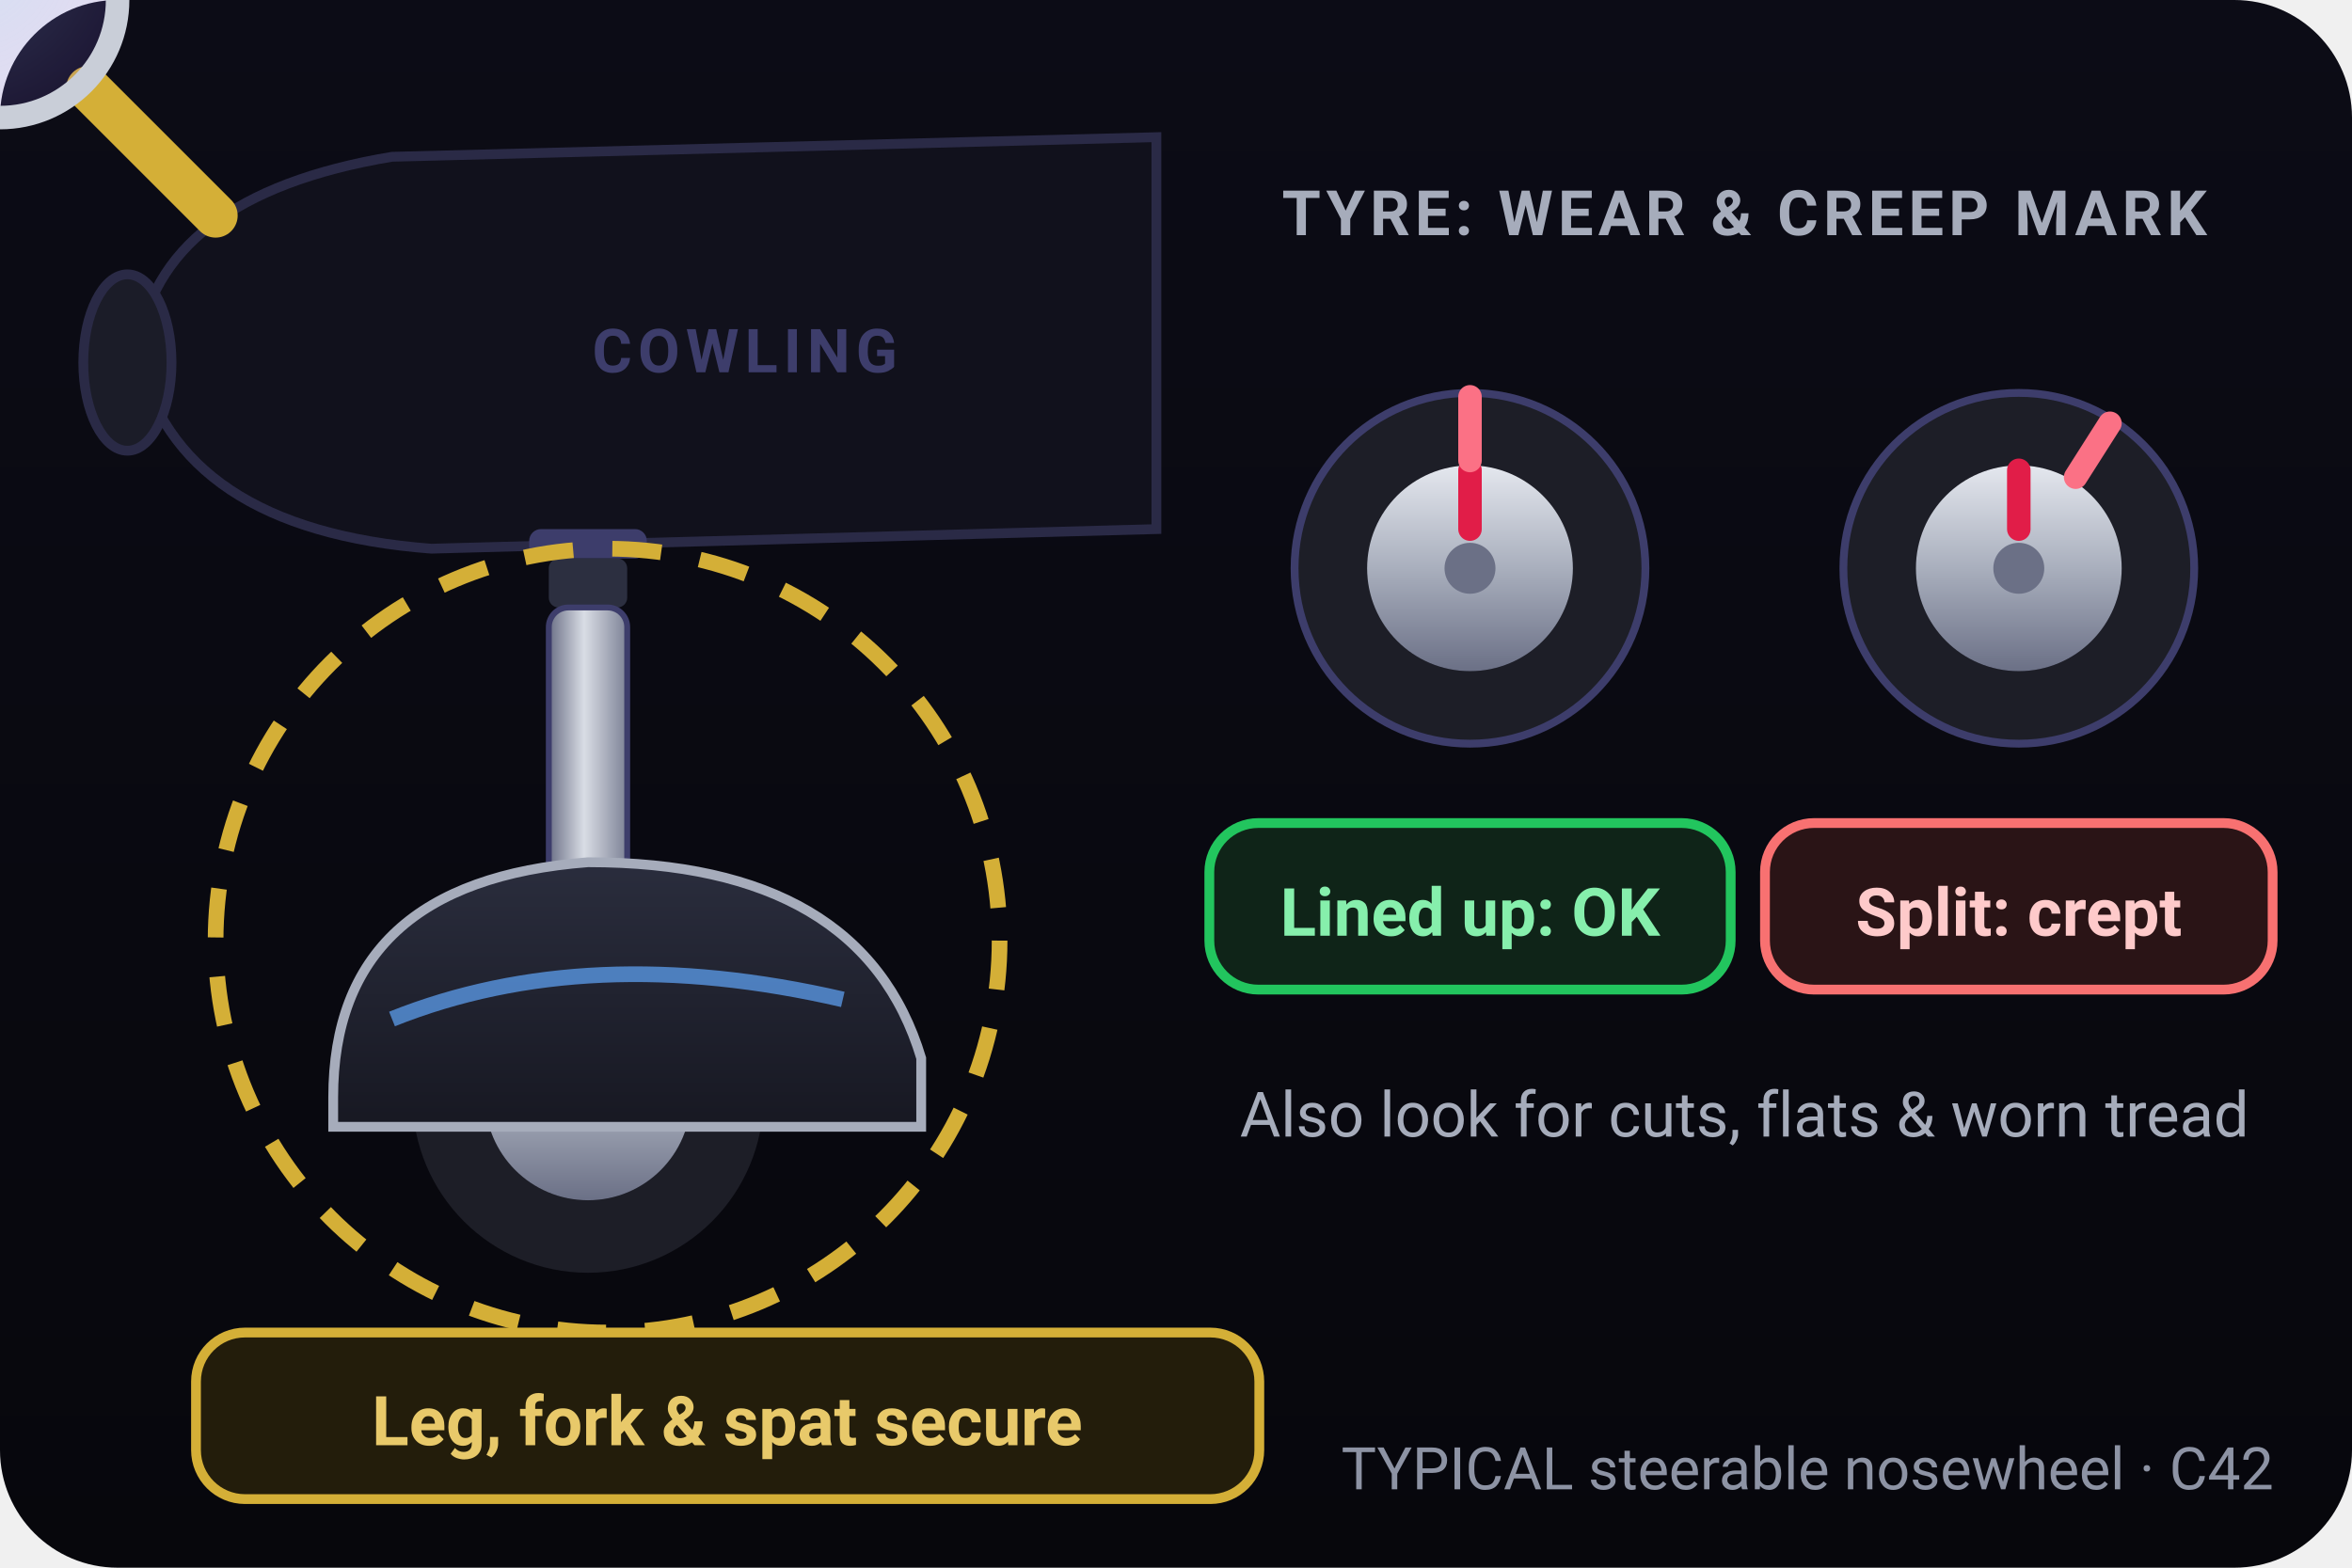
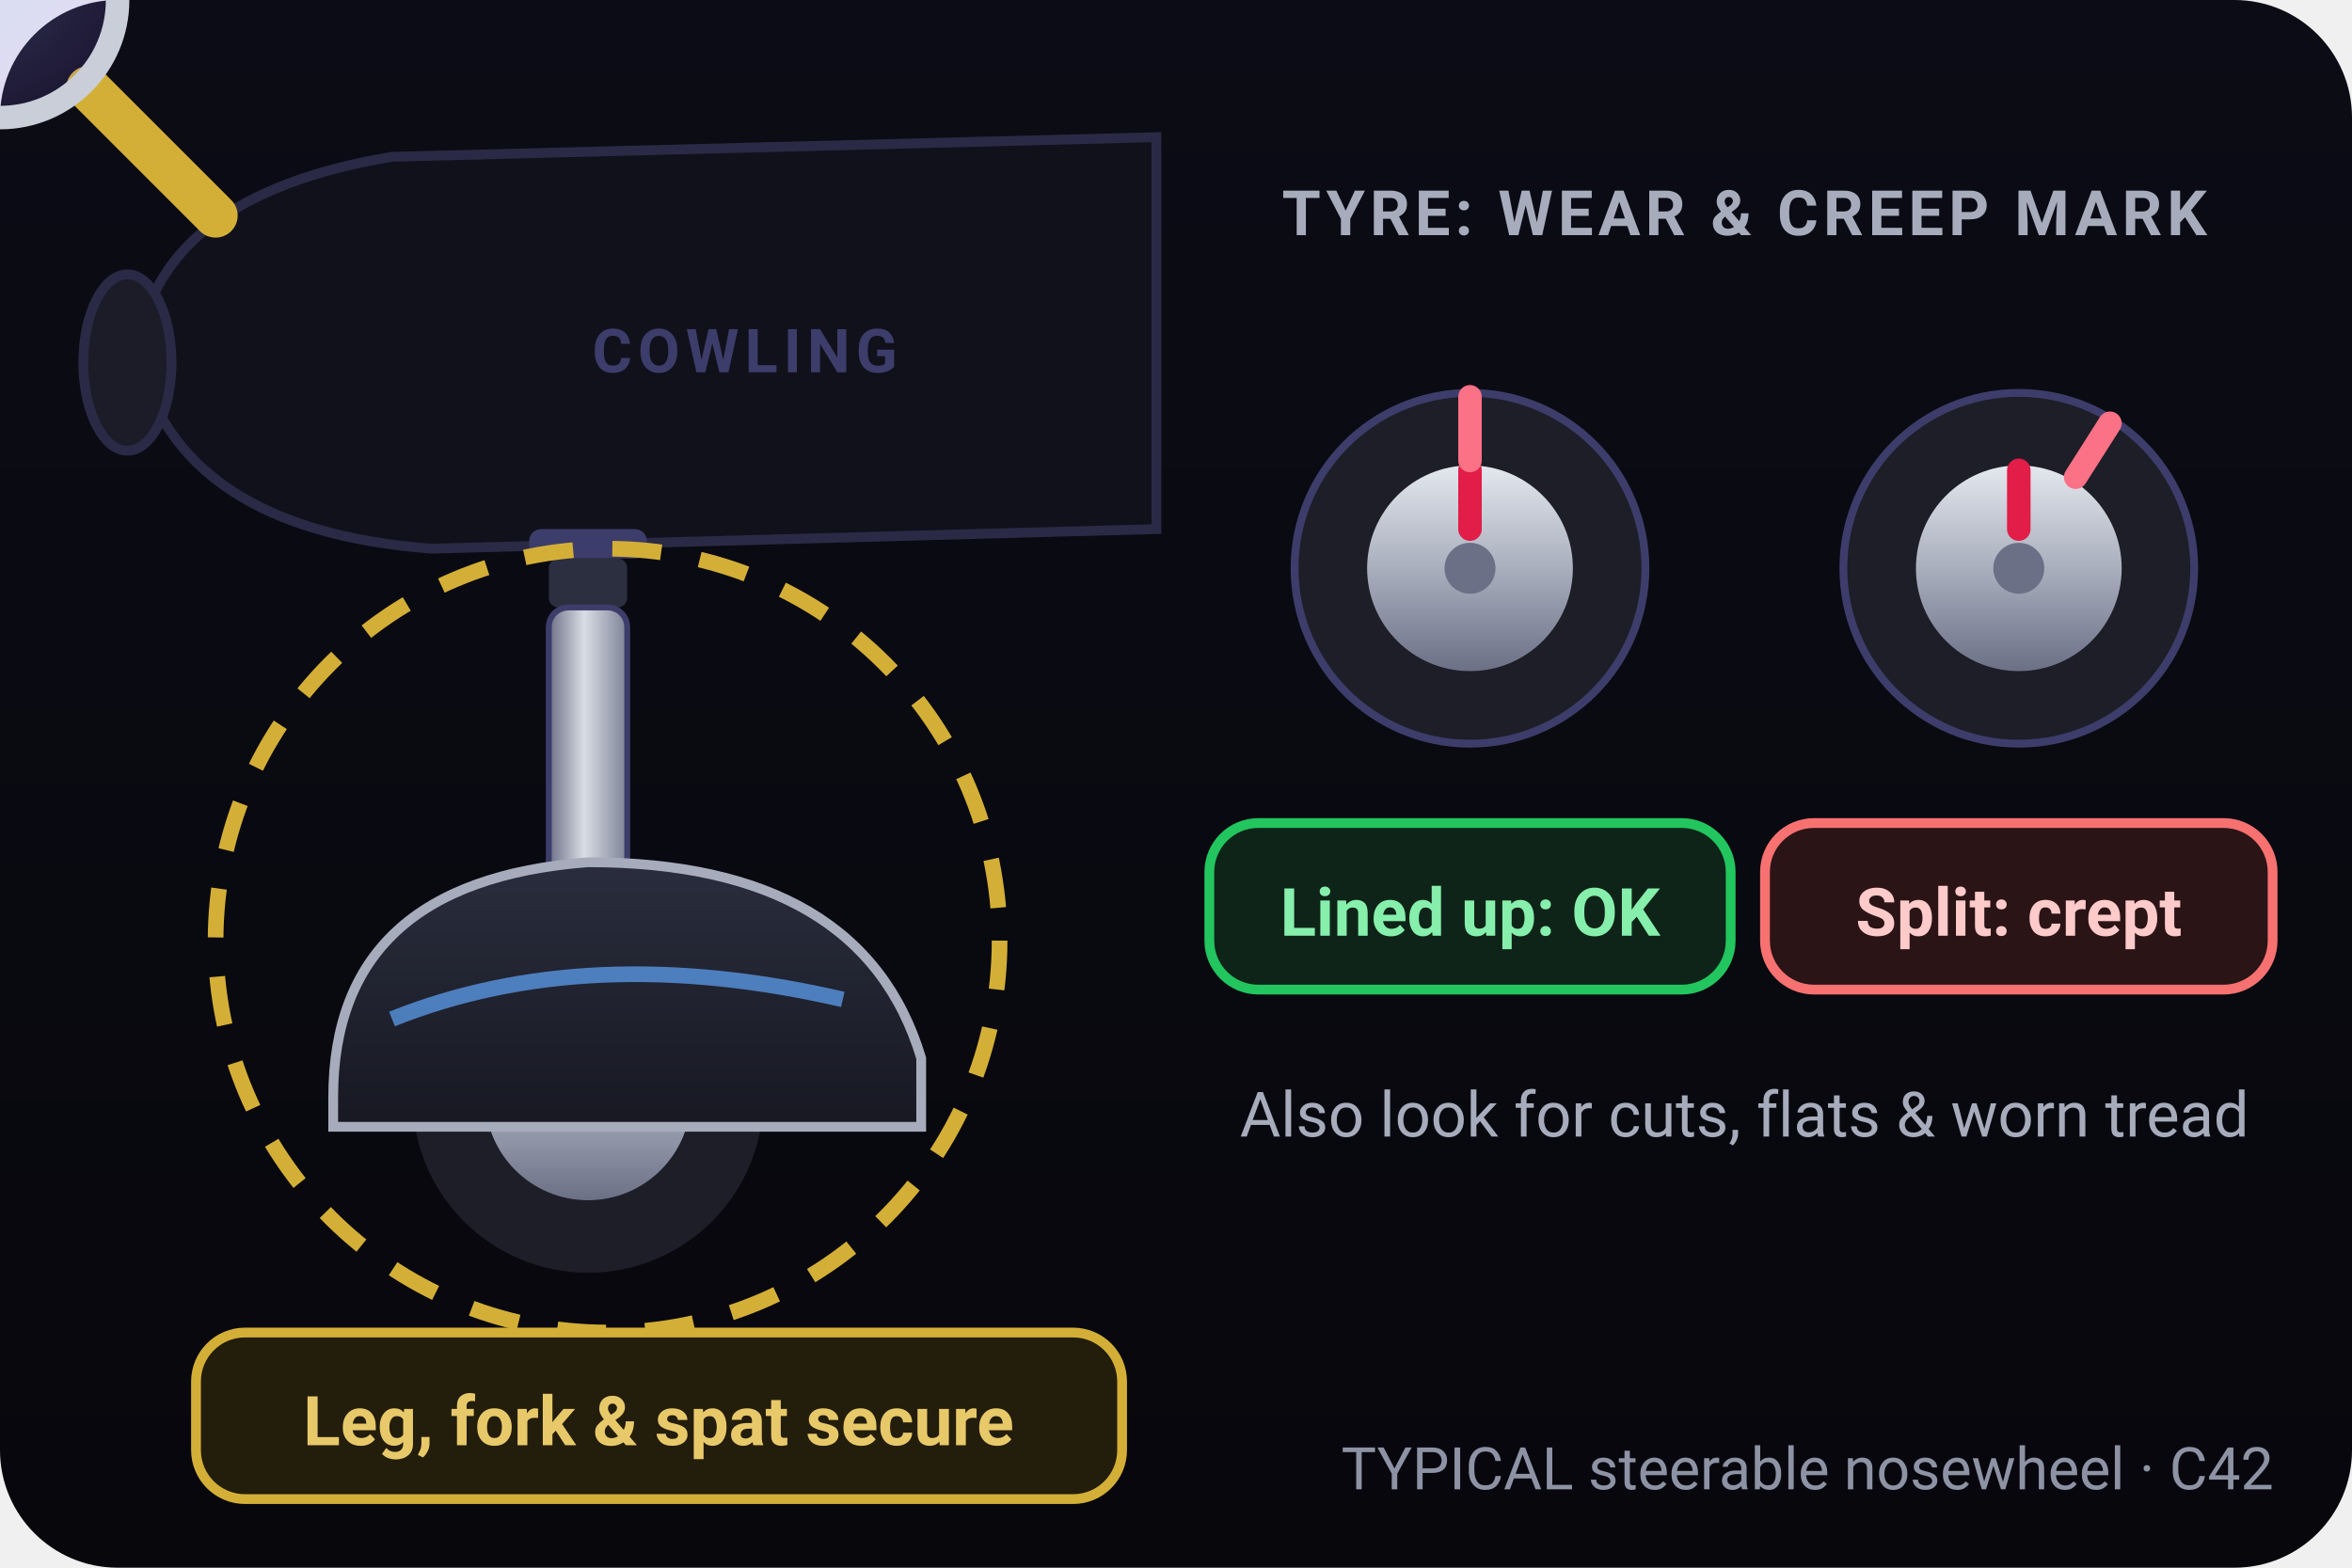
<svg xmlns="http://www.w3.org/2000/svg" viewBox="0 0 240 160" role="img" aria-label="Typical C42 nosewheel: the leg, fork and wheel spat are rocked to check they are secure, then the tyre is checked for wear and the creep mark: paint marks on tyre and rim lined up is OK, split marks mean the tyre has crept and must be reported">
  <defs>
    <linearGradient id="bg" x1="0" y1="0" x2="0" y2="1">
      <stop offset="0" stop-color="#0c0c16" />
      <stop offset="1" stop-color="#07070c" />
    </linearGradient>
    <linearGradient id="metal" x1="0" y1="0" x2="0" y2="1">
      <stop offset="0" stop-color="#e4e7ee" />
      <stop offset=".5" stop-color="#a9afbd" />
      <stop offset="1" stop-color="#6b7086" />
    </linearGradient>
    <linearGradient id="metalh" x1="0" y1="0" x2="1" y2="0">
      <stop offset="0" stop-color="#6b7086" />
      <stop offset=".45" stop-color="#d9dde5" />
      <stop offset="1" stop-color="#7d8296" />
    </linearGradient>
    <linearGradient id="skin" x1="0" y1="0" x2="0" y2="1">
      <stop offset="0" stop-color="#2a2d3d" />
      <stop offset="1" stop-color="#171822" />
    </linearGradient>
    <linearGradient id="fab" x1="0" y1="0" x2="0" y2="1">
      <stop offset="0" stop-color="#262a3c" />
      <stop offset="1" stop-color="#1a1c2a" />
    </linearGradient>
    <radialGradient id="glass" cx=".35" cy=".3" r=".8">
      <stop offset="0" stop-color="#93c5fd" stop-opacity=".28" />
      <stop offset="1" stop-color="#8b5cf6" stop-opacity=".12" />
    </radialGradient>
  </defs>
  <style>
  text{font-family:system-ui,-apple-system,"Segoe UI",Roboto,Arial,sans-serif}
  .spat{transform-origin:60px 70px;animation:wig 4s ease-in-out infinite}
  .ring{animation:ring 4s linear infinite}
  .ins{animation:ins 4s linear infinite}
  .lens{animation:lens 4s ease-in-out infinite}
  @keyframes wig{0%,8%{transform:rotate(0)}12%{transform:rotate(-4deg)}16%{transform:rotate(3.5deg)}20%{transform:rotate(-3deg)}24%,100%{transform:rotate(0)}}
  @keyframes ring{0%,4%{opacity:.2}8%,44%{opacity:1}50%,100%{opacity:.2}}
  @keyframes ins{0%,46%{opacity:.18}52%,96%{opacity:1}100%{opacity:.18}}
  @keyframes lens{0%,46%{transform:translate(150px,58px);opacity:0}50%{opacity:1}62%{transform:translate(150px,58px)}74%{transform:translate(206px,58px);opacity:1}90%{transform:translate(206px,58px);opacity:1}96%,100%{transform:translate(206px,58px);opacity:0}}
  @media (prefers-reduced-motion:reduce){*{animation:none!important}.lens{display:none}}
</style>
  <rect width="240" height="160" rx="12" fill="url(#bg)" />
  <path d="M14 36 Q16 20 40 16 L118 14 L118 54 L44 56 Q18 54 14 36Z" fill="#11111c" stroke="#2a2a46" />
  <ellipse cx="13" cy="37" rx="4.5" ry="9" fill="#1b1c28" stroke="#2a2a46" />
  <text x="76" y="38" text-anchor="middle" font-size="6.2" font-weight="700" letter-spacing=".6" fill="#3d3d6b">COWLING</text>
  <rect x="54" y="54" width="12" height="3" rx="1.2" fill="#3d3d6b" />
  <rect x="56" y="57" width="8" height="5" rx="1" fill="#2c2f40" />
  <g class="spat">
    <rect x="56" y="62" width="8" height="34" rx="2" fill="url(#metalh)" stroke="#3d3d6b" stroke-width=".6" />
    <path d="M56.5 96 L56.5 112 M63.5 96 L63.5 112" stroke="#7d8296" stroke-width="2.4" />
    <circle cx="60" cy="112" r="14.2" fill="none" stroke="#1d1e27" stroke-width="7.4" />
    <circle cx="60" cy="112" r="10.5" fill="url(#metal)" />
    <circle cx="60" cy="112" r="2.6" fill="#6b7086" />
    <path d="M34 112 Q34 90 60 88 Q88 88 94 108 L94 115 L34 115Z" fill="url(#skin)" stroke="#a6acbb" stroke-width="1" />
    <path d="M40 104 Q60 96 86 102" fill="none" stroke="#60a5fa" stroke-width="1.6" opacity=".7" />
  </g>
  <g class="ring">
    <ellipse cx="62" cy="96" rx="40" ry="40" fill="none" stroke="#d4af37" stroke-width="1.6" stroke-dasharray="5 4" />
  </g>
  <g class="ring">
    <g>
-       <rect x="20.0" y="136" width="108.5" height="17" rx="5" fill="#231d0b" stroke="#d4af37" />
-       <text x="74.2" y="147.5" text-anchor="middle" font-size="7" font-weight="700" fill="#e8c96a">Leg, fork &amp; spat secure</text>
+       <rect x="20.0" y="136" width="94.5" height="17" rx="5" fill="#231d0b" stroke="#d4af37" />
+       <text x="67.2" y="147.5" text-anchor="middle" font-size="7" font-weight="700" fill="#e8c96a">Leg, fork &amp; spat secure</text>
    </g>
  </g>
  <g class="ins">
    <text x="178" y="24" text-anchor="middle" font-size="6.4" font-weight="700" letter-spacing=".5" fill="#a6acbb">TYRE: WEAR &amp; CREEP MARK</text>
    <circle cx="150" cy="58" r="14.2" fill="none" stroke="#1d1e27" stroke-width="7.4" />
    <circle cx="150" cy="58" r="17.9" fill="none" stroke="#3d3d6b" stroke-width=".8" />
    <circle cx="150" cy="58" r="10.5" fill="url(#metal)" />
    <circle cx="150" cy="58" r="2.6" fill="#6b7086" />
    <path d="M150.0 54.0 L150.0 48.0" stroke="#e11d48" stroke-width="2.4" stroke-linecap="round" />
    <path d="M150.0 47.0 L150.0 40.5" stroke="#fb7185" stroke-width="2.4" stroke-linecap="round" />
    <circle cx="206" cy="58" r="14.2" fill="none" stroke="#1d1e27" stroke-width="7.4" />
    <circle cx="206" cy="58" r="17.9" fill="none" stroke="#3d3d6b" stroke-width=".8" />
    <circle cx="206" cy="58" r="10.5" fill="url(#metal)" />
    <circle cx="206" cy="58" r="2.6" fill="#6b7086" />
    <path d="M206.0 54.0 L206.0 48.0" stroke="#e11d48" stroke-width="2.4" stroke-linecap="round" />
    <path d="M211.8 48.7 L215.3 43.2" stroke="#fb7185" stroke-width="2.4" stroke-linecap="round" />
    <g>
      <rect x="123.4" y="84" width="53.2" height="17" rx="5" fill="#0f2418" stroke="#22c55e" />
      <text x="150.0" y="95.5" text-anchor="middle" font-size="6.8" font-weight="700" fill="#86efac">Lined up: OK</text>
    </g>
    <g>
      <rect x="180.1" y="84" width="51.8" height="17" rx="5" fill="#2a1416" stroke="#f87171" />
      <text x="206.0" y="95.5" text-anchor="middle" font-size="6.8" font-weight="700" fill="#fecaca">Split: crept</text>
    </g>
    <text x="178" y="116" text-anchor="middle" font-size="6.4" fill="#a6acbb">Also look for cuts, flats &amp; worn tread</text>
  </g>
  <g class="lens">
    <g class="lensin">
      <path d="M9 9 L22 22" stroke="#d4af37" stroke-width="4.5" stroke-linecap="round" />
      <circle r="12" fill="url(#glass)" stroke="#c9ced8" stroke-width="2.4" />
      <path d="M-7 -4.5 A8 8 0 0 1 -2 -8.5" fill="none" stroke="#fff" stroke-width="1.4" stroke-linecap="round" opacity=".8" />
    </g>
  </g>
  <text x="232" y="152" text-anchor="end" font-size="6" fill="#8d93a4">TYPICAL steerable nosewheel · C42</text>
</svg>
